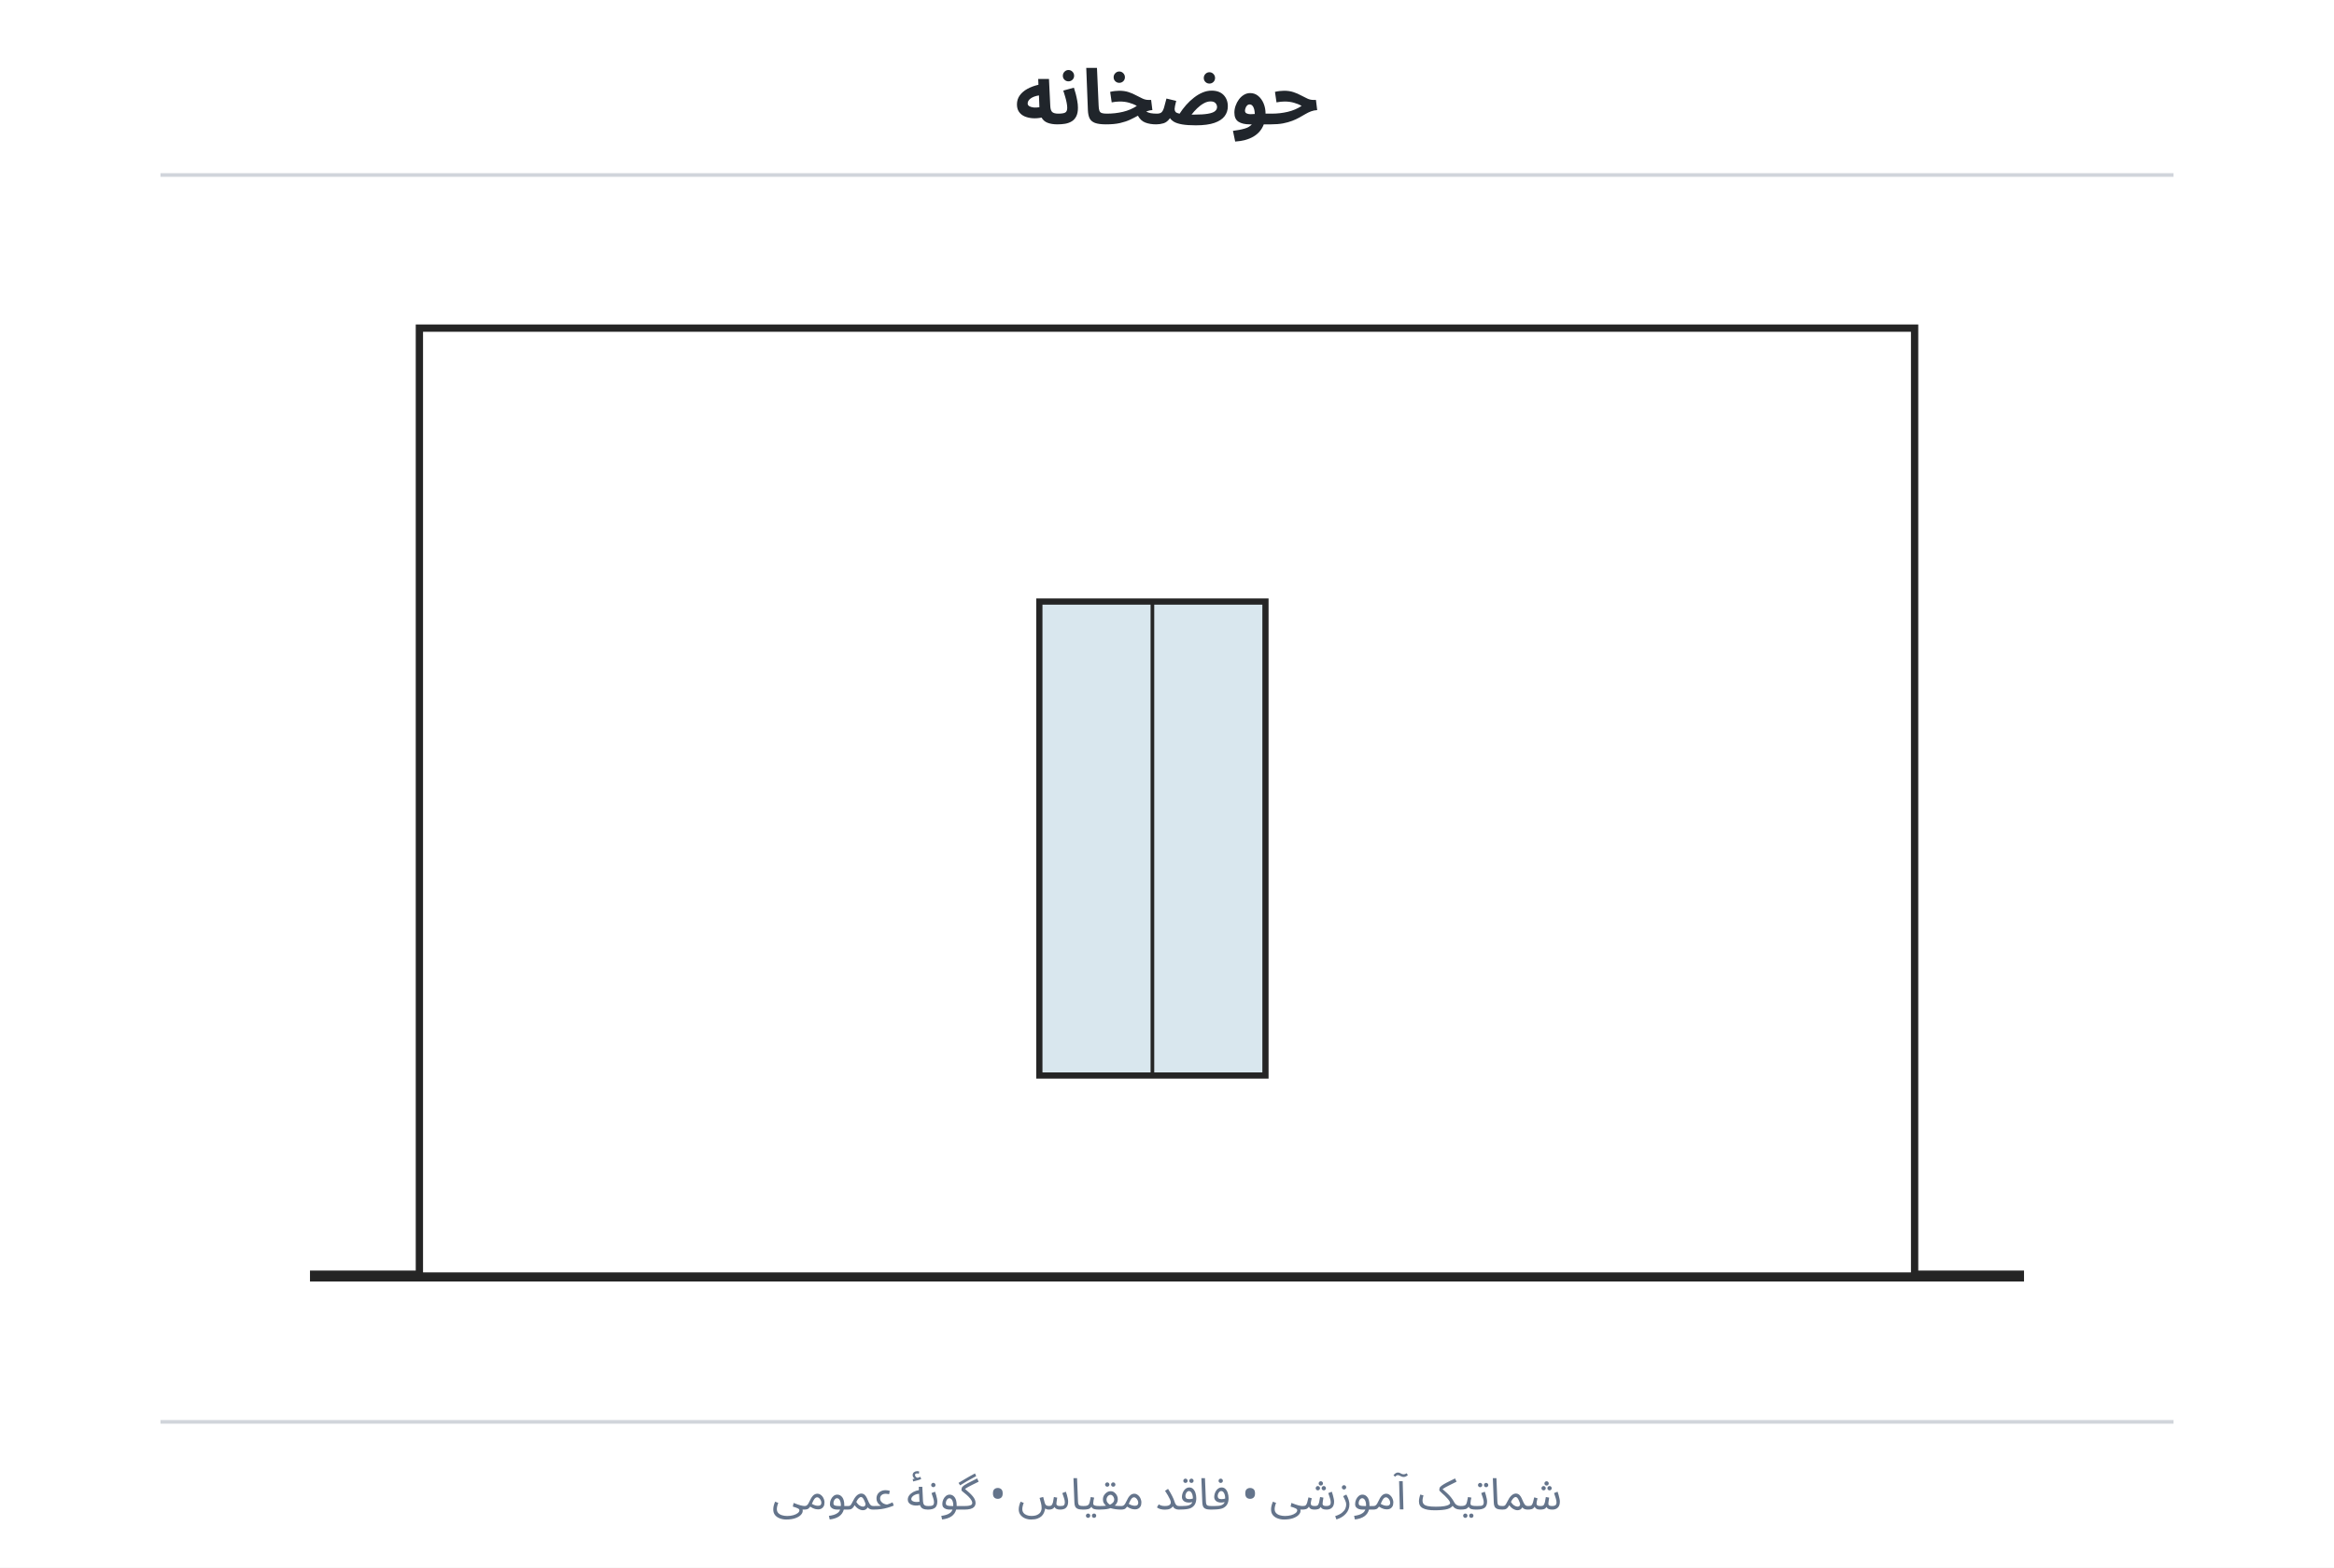
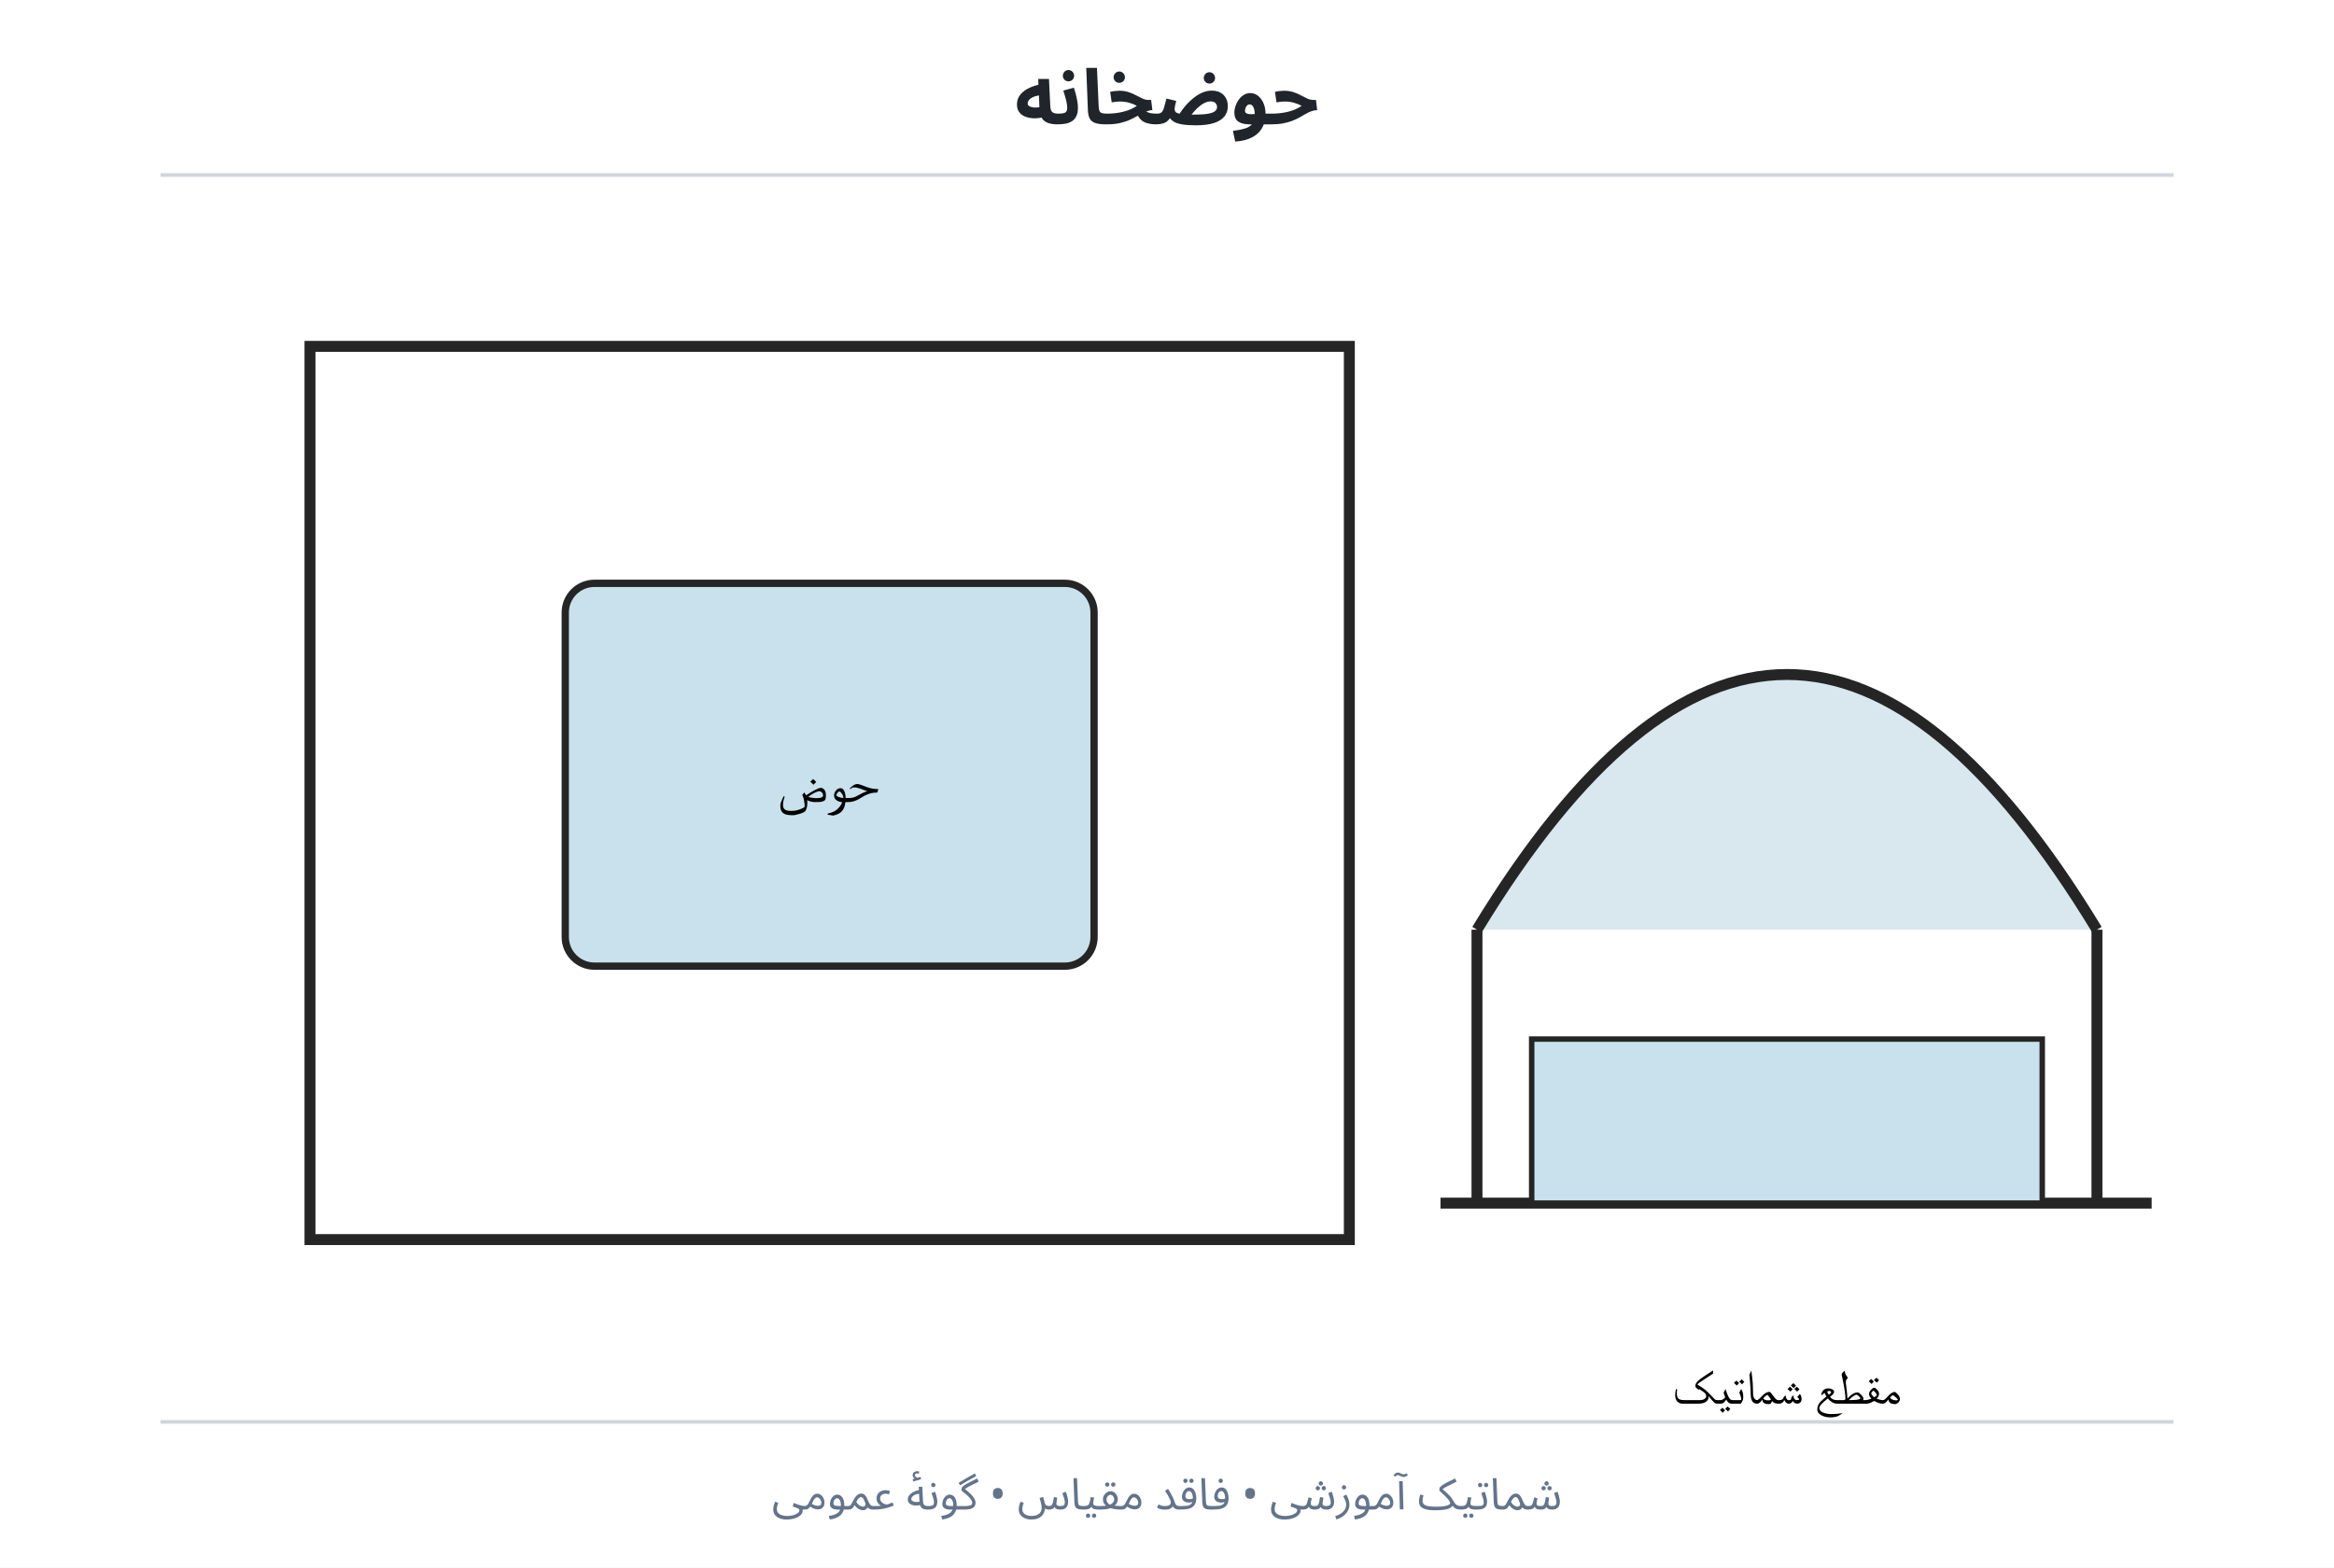
- <svg xmlns="http://www.w3.org/2000/svg" width="640" height="430" viewBox="0 0 640 430" role="img" aria-labelledby="ttl dsc">
-   <defs>
-     <pattern id="hatch" width="8" height="8" patternUnits="userSpaceOnUse">
-       <path d="M0 8 L8 0" stroke="#9ca3af" stroke-width=".8" />
-     </pattern>
-   </defs>
+ <svg xmlns="http://www.w3.org/2000/svg" width="640" height="430" viewBox="0 0 640 430" role="img" aria-labelledby="title desc">
  <rect width="640" height="430" fill="#fff" />
  <text x="320" y="34" text-anchor="middle" direction="rtl" font-family="Vazirmatn, Noto Sans Arabic, sans-serif" font-size="21" font-weight="600" fill="#20252b">حوضخانه</text>
-   <line x1="44" y1="48" x2="596" y2="48" stroke="#d1d5db" />
-   <line x1="85" y1="350" x2="555" y2="350" stroke="#252525" stroke-width="3" />
-   <rect x="115" y="90" width="410" height="260" rx="0" fill="#fff" stroke="#252525" stroke-width="2" />
-   <rect x="285" y="165" width="62" height="130" rx="0" fill="#d9e7ee" stroke="#252525" stroke-width="1.7" />
-   <line x1="316" y1="165" x2="316" y2="295" stroke="#252525" stroke-width="1" />
-   <line x1="44" y1="390" x2="596" y2="390" stroke="#d1d5db" />
+   <line x1="44" y1="48" x2="596" y2="48" stroke="#d1d5db" stroke-width="1" />
+   <rect x="85" y="95" width="285" height="245" fill="#fff" stroke="#252525" stroke-width="3" />
+   <rect x="155" y="160" width="145" height="105" rx="8" fill="#c8e1ed" stroke="#252525" stroke-width="2" />
+   <text x="227" y="220" text-anchor="middle" font-size="15" direction="rtl">حوض</text>
+   <line x1="395" y1="330" x2="590" y2="330" stroke="#252525" stroke-width="3" />
+   <path d="M405 255 Q490 115 575 255" fill="#d9e7ee" stroke="#252525" stroke-width="3" />
+   <line x1="405" y1="255" x2="405" y2="330" stroke="#252525" stroke-width="3" />
+   <line x1="575" y1="255" x2="575" y2="330" stroke="#252525" stroke-width="3" />
+   <rect x="420" y="285" width="140" height="45" fill="#c8e1ed" stroke="#252525" stroke-width="1.5" />
+   <text x="490" y="385" text-anchor="middle" font-size="13" direction="rtl">مقطع شماتیک</text>
+   <line x1="44" y1="390" x2="596" y2="390" stroke="#d1d5db" stroke-width="1" />
  <text x="320" y="414" text-anchor="middle" direction="rtl" font-family="Vazirmatn, Noto Sans Arabic, sans-serif" font-size="12" fill="#64748b">شماتیک آموزشی • فاقد مقیاس • گونهٔ عمومی</text>
</svg>
